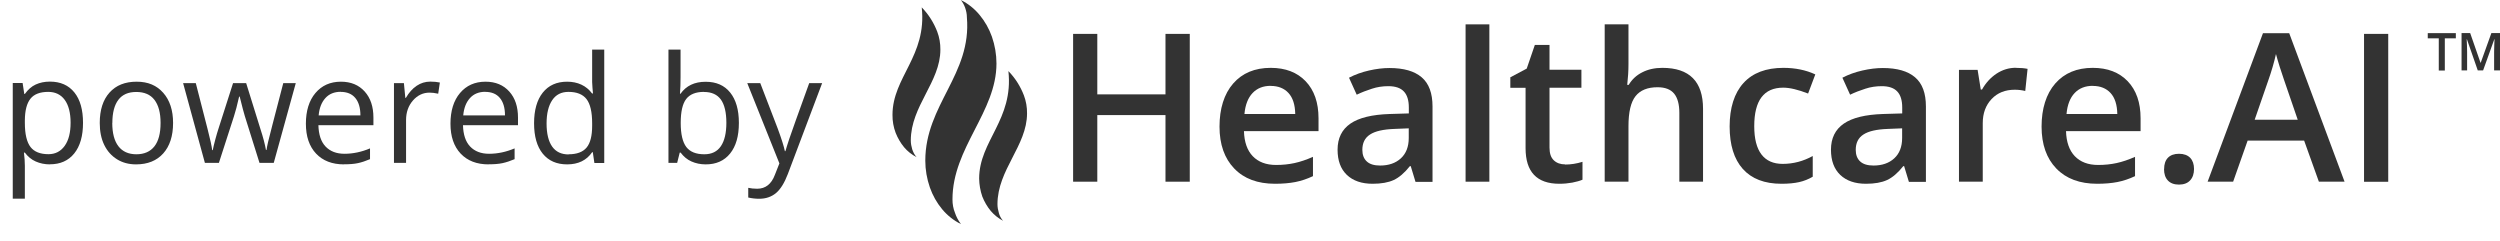
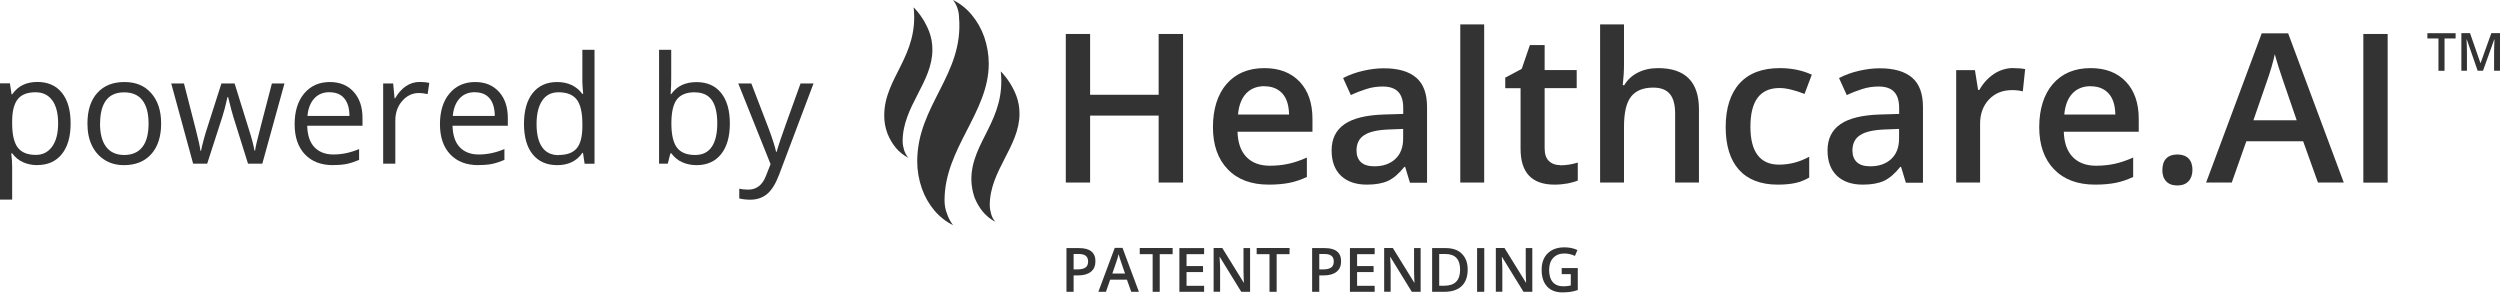
- <svg xmlns="http://www.w3.org/2000/svg" id="Layer_1" data-name="Layer 1" viewBox="0 0 301.74 28.99">
+ <svg xmlns="http://www.w3.org/2000/svg" id="Layer_1" data-name="Layer 1" viewBox="0 0 300.2 35.11">
  <defs>
    <style>
      .cls-1 {
        fill: #333;
-       }
- 
-       .cls-2 {
-         isolation: isolate;
      }
    </style>
  </defs>
  <g id="Group_8" data-name="Group 8">
    <g id="Group_6" data-name="Group 6">
      <g id="catalyst-flame">
-         <path id="Path_185" data-name="Path 185" class="cls-1" d="m115.97,27.04c-.87-.43-1.63-1.04-2.25-1.78-.65-.78-1.15-1.67-1.49-2.64-.36-1.04-.55-2.13-.55-3.23,0-6.76,5.61-10.41,5.02-17.3,0-.39-.08-.78-.21-1.15-.12-.34-.29-.65-.51-.93.87.43,1.63,1.04,2.25,1.79.65.78,1.15,1.67,1.49,2.63.36,1.04.55,2.13.55,3.23,0,5.87-5.31,10.16-5.31,16.41,0,.55.09,1.1.3,1.61.16.49.41.95.72,1.36" />
-         <path id="Path_186" data-name="Path 186" class="cls-1" d="m121.07,26.65c-.57-.3-1.07-.7-1.49-1.19-.43-.52-.77-1.11-1.02-1.74-.24-.7-.37-1.43-.38-2.17,0-4.55,4.17-7.1,3.53-12.97.82.84,1.45,1.84,1.87,2.93.26.69.39,1.43.38,2.17,0,3.91-3.57,6.8-3.57,10.97,0,.36.07.72.17,1.06.09.35.27.67.51.94" />
-         <path id="Path_187" data-name="Path 187" class="cls-1" d="m110.61,18.96c-.57-.3-1.08-.7-1.49-1.19-.43-.52-.77-1.11-1.02-1.74-.26-.69-.39-1.43-.38-2.17,0-4.55,4.17-7.1,3.53-12.97.82.84,1.45,1.84,1.87,2.93.26.69.39,1.43.38,2.17,0,3.91-3.57,6.8-3.57,10.97,0,.36.07.72.17,1.06.11.34.28.66.51.93" />
+         <path id="Path_185" data-name="Path 185" class="cls-1" d="m114.43,27.03c-.87-.43-1.63-1.04-2.25-1.78-.65-.78-1.15-1.67-1.49-2.64-.36-1.04-.55-2.13-.55-3.23,0-6.76,5.61-10.41,5.02-17.3,0-.39-.08-.78-.21-1.15-.12-.34-.29-.65-.51-.93.87.43,1.63,1.04,2.25,1.79.65.78,1.15,1.67,1.49,2.63.36,1.04.55,2.13.55,3.23,0,5.87-5.31,10.16-5.31,16.41,0,.55.09,1.1.3,1.61.16.49.41.95.72,1.36" />
+         <path id="Path_186" data-name="Path 186" class="cls-1" d="m119.53,26.64c-.57-.3-1.07-.7-1.49-1.19-.43-.52-.77-1.11-1.02-1.74-.24-.7-.37-1.43-.38-2.17,0-4.55,4.17-7.1,3.53-12.97.82.84,1.45,1.84,1.87,2.93.26.69.39,1.43.38,2.17,0,3.91-3.57,6.8-3.57,10.97,0,.36.07.72.17,1.06.09.35.27.67.51.94" />
+         <path id="Path_187" data-name="Path 187" class="cls-1" d="m109.07,18.95c-.57-.3-1.08-.7-1.49-1.19-.43-.52-.77-1.11-1.02-1.74-.26-.69-.39-1.43-.38-2.17,0-4.55,4.17-7.1,3.53-12.97.82.84,1.45,1.84,1.87,2.93.26.69.39,1.43.38,2.17,0,3.91-3.57,6.8-3.57,10.97,0,.36.07.72.17,1.06.11.34.28.66.51.93" />
      </g>
-       <g id="powered_by" data-name="powered by" class="cls-2">
-         <g class="cls-2">
-           <path class="cls-1" d="m6.03,19.84c-.63,0-1.2-.12-1.72-.35s-.95-.59-1.31-1.07h-.11c.07.56.11,1.1.11,1.6v3.96h-1.46v-13.96h1.19l.2,1.32h.07c.38-.53.81-.91,1.31-1.14s1.07-.35,1.71-.35c1.28,0,2.26.44,2.96,1.31s1.04,2.1,1.04,3.67-.35,2.81-1.06,3.69c-.71.88-1.69,1.31-2.94,1.31Zm-.21-8.75c-.98,0-1.7.27-2.14.82s-.67,1.41-.68,2.6v.32c0,1.35.23,2.32.68,2.91.45.58,1.17.87,2.17.87.83,0,1.48-.34,1.96-1.01s.71-1.6.71-2.79-.24-2.12-.71-2.76c-.47-.64-1.14-.96-1.99-.96Z" />
-           <path class="cls-1" d="m20.89,14.84c0,1.57-.4,2.8-1.19,3.68-.79.88-1.88,1.32-3.28,1.32-.86,0-1.63-.2-2.29-.61s-1.18-.98-1.55-1.74-.54-1.64-.54-2.65c0-1.57.39-2.79,1.18-3.67s1.88-1.31,3.27-1.31,2.42.45,3.21,1.34,1.19,2.11,1.19,3.64Zm-7.34,0c0,1.23.25,2.17.74,2.81s1.22.97,2.17.97,1.68-.32,2.18-.96c.5-.64.74-1.58.74-2.82s-.25-2.15-.74-2.79-1.23-.95-2.19-.95-1.68.31-2.16.94-.73,1.56-.73,2.8Z" />
-           <path class="cls-1" d="m31.32,19.66l-1.77-5.65c-.11-.35-.32-1.13-.62-2.35h-.07c-.23,1.03-.44,1.82-.62,2.37l-1.82,5.63h-1.69l-2.63-9.63h1.53c.62,2.42,1.09,4.26,1.42,5.53s.51,2.12.56,2.56h.07c.06-.33.17-.77.31-1.3.14-.53.27-.95.37-1.26l1.77-5.53h1.58l1.72,5.53c.33,1.01.55,1.86.67,2.54h.07c.02-.21.09-.54.19-.98s.71-2.8,1.83-7.09h1.51l-2.66,9.63h-1.73Z" />
-           <path class="cls-1" d="m41.52,19.84c-1.42,0-2.55-.43-3.37-1.3s-1.23-2.07-1.23-3.61.38-2.79,1.15-3.7,1.79-1.37,3.08-1.37c1.21,0,2.16.4,2.87,1.19s1.05,1.84,1.05,3.14v.92h-6.64c.03,1.13.31,1.99.86,2.57s1.31.88,2.29.88c1.04,0,2.06-.22,3.08-.65v1.3c-.52.22-1,.38-1.46.48-.46.1-1.02.14-1.67.14Zm-.4-8.76c-.77,0-1.39.25-1.85.76s-.73,1.2-.81,2.09h5.04c0-.92-.21-1.62-.62-2.11-.41-.49-1-.73-1.76-.73Z" />
-           <path class="cls-1" d="m51.94,9.85c.43,0,.81.04,1.15.11l-.2,1.35c-.4-.09-.75-.13-1.05-.13-.78,0-1.45.32-2,.95s-.83,1.42-.83,2.36v5.17h-1.46v-9.63h1.2l.17,1.78h.07c.36-.63.79-1.11,1.29-1.45s1.06-.51,1.66-.51Z" />
-           <path class="cls-1" d="m58.97,19.84c-1.42,0-2.55-.43-3.37-1.3s-1.23-2.07-1.23-3.61.38-2.79,1.15-3.7,1.79-1.37,3.08-1.37c1.21,0,2.16.4,2.87,1.19s1.05,1.84,1.05,3.14v.92h-6.64c.03,1.13.31,1.99.86,2.57s1.31.88,2.29.88c1.04,0,2.06-.22,3.08-.65v1.3c-.52.22-1,.38-1.46.48-.46.1-1.02.14-1.67.14Zm-.4-8.76c-.77,0-1.39.25-1.85.76s-.73,1.2-.81,2.09h5.04c0-.92-.21-1.62-.62-2.11-.41-.49-1-.73-1.76-.73Z" />
-           <path class="cls-1" d="m71.55,18.37h-.08c-.67.98-1.68,1.47-3.02,1.47-1.26,0-2.24-.43-2.94-1.29s-1.05-2.09-1.05-3.67.35-2.82,1.05-3.7,1.68-1.32,2.94-1.32,2.31.47,3.01,1.42h.11l-.06-.69-.04-.68v-3.92h1.46v13.68h-1.19l-.19-1.29Zm-2.92.25c1,0,1.72-.27,2.17-.81.45-.54.67-1.42.67-2.62v-.31c0-1.37-.23-2.34-.68-2.92-.45-.58-1.18-.87-2.18-.87-.86,0-1.51.33-1.96,1-.45.67-.68,1.6-.68,2.82s.23,2.16.68,2.79,1.11.94,1.99.94Z" />
-           <path class="cls-1" d="m85.18,9.87c1.27,0,2.25.43,2.95,1.3s1.05,2.09,1.05,3.67-.35,2.81-1.06,3.69c-.71.88-1.69,1.31-2.94,1.31-.63,0-1.2-.12-1.72-.35s-.95-.59-1.31-1.07h-.11l-.31,1.24h-1.05V5.99h1.46v3.32c0,.74-.02,1.41-.07,2h.07c.68-.96,1.69-1.44,3.02-1.44Zm-.21,1.22c-1,0-1.71.29-2.15.86-.44.57-.66,1.53-.66,2.89s.23,2.32.68,2.91c.45.58,1.17.87,2.17.87.9,0,1.56-.33,2-.98.44-.65.66-1.59.66-2.82s-.22-2.19-.66-2.8-1.12-.92-2.04-.92Z" />
-           <path class="cls-1" d="m90.2,10.03h1.56l2.11,5.49c.46,1.25.75,2.16.86,2.72h.07c.08-.3.24-.81.48-1.53.24-.72,1.04-2.95,2.39-6.68h1.56l-4.14,10.97c-.41,1.08-.89,1.85-1.44,2.31-.55.45-1.22.68-2.02.68-.45,0-.88-.05-1.32-.15v-1.17c.32.07.68.11,1.08.11,1,0,1.72-.56,2.14-1.69l.54-1.37-3.88-9.69Z" />
+       <g id="powered_by" data-name="powered by">
+         <g>
+           <path class="cls-1" d="m4.49,19.83c-.63,0-1.2-.12-1.72-.35s-.95-.59-1.31-1.07h-.11c.07.56.11,1.1.11,1.6v3.96H0v-13.96h1.19l.2,1.32h.07c.38-.53.81-.91,1.31-1.14s1.07-.35,1.71-.35c1.28,0,2.26.44,2.96,1.31s1.04,2.1,1.04,3.67-.35,2.81-1.06,3.69c-.71.88-1.69,1.31-2.94,1.31h0Zm-.21-8.75c-.98,0-1.7.27-2.14.82s-.67,1.41-.68,2.6v.32c0,1.35.23,2.32.68,2.91.45.58,1.17.87,2.17.87.83,0,1.48-.34,1.96-1.01.48-.67.71-1.6.71-2.79s-.24-2.12-.71-2.76c-.47-.64-1.14-.96-1.99-.96Z" />
+           <path class="cls-1" d="m19.35,14.83c0,1.57-.4,2.8-1.19,3.68-.79.88-1.88,1.32-3.28,1.32-.86,0-1.63-.2-2.29-.61s-1.18-.98-1.55-1.74-.54-1.64-.54-2.65c0-1.57.39-2.79,1.18-3.67s1.88-1.31,3.27-1.31,2.42.45,3.21,1.34,1.19,2.11,1.19,3.64Zm-7.34,0c0,1.23.25,2.17.74,2.81s1.22.97,2.17.97,1.68-.32,2.18-.96.74-1.58.74-2.82-.25-2.15-.74-2.79-1.23-.95-2.19-.95-1.68.31-2.16.94-.73,1.56-.73,2.8h-.01Z" />
+           <path class="cls-1" d="m29.78,19.65l-1.77-5.65c-.11-.35-.32-1.13-.62-2.35h-.07c-.23,1.03-.44,1.82-.62,2.37l-1.82,5.63h-1.69l-2.63-9.63h1.53c.62,2.42,1.09,4.26,1.42,5.53.33,1.27.51,2.12.56,2.56h.07c.06-.33.17-.77.31-1.3.14-.53.27-.95.37-1.26l1.77-5.53h1.58l1.72,5.53c.33,1.01.55,1.86.67,2.54h.07c.02-.21.09-.54.19-.98s.71-2.8,1.83-7.09h1.51l-2.66,9.63h-1.73.01Z" />
+           <path class="cls-1" d="m39.98,19.83c-1.42,0-2.55-.43-3.37-1.3s-1.23-2.07-1.23-3.61.38-2.79,1.15-3.7,1.79-1.37,3.08-1.37c1.21,0,2.16.4,2.87,1.19s1.05,1.84,1.05,3.14v.92h-6.64c.03,1.13.31,1.99.86,2.57s1.31.88,2.29.88c1.04,0,2.06-.22,3.08-.65v1.3c-.52.22-1,.38-1.46.48s-1.02.14-1.67.14h-.01Zm-.4-8.76c-.77,0-1.39.25-1.85.76s-.73,1.2-.81,2.09h5.04c0-.92-.21-1.62-.62-2.11s-1-.73-1.76-.73h0Z" />
+           <path class="cls-1" d="m50.4,9.84c.43,0,.81.04,1.15.11l-.2,1.35c-.4-.09-.75-.13-1.05-.13-.78,0-1.45.32-2,.95s-.83,1.42-.83,2.36v5.17h-1.46v-9.63h1.2l.17,1.78h.07c.36-.63.79-1.11,1.29-1.45s1.06-.51,1.66-.51Z" />
+           <path class="cls-1" d="m57.43,19.83c-1.42,0-2.55-.43-3.37-1.3s-1.23-2.07-1.23-3.61.38-2.79,1.15-3.7,1.79-1.37,3.08-1.37c1.21,0,2.16.4,2.87,1.19s1.05,1.84,1.05,3.14v.92h-6.64c.03,1.13.31,1.99.86,2.57s1.31.88,2.29.88c1.04,0,2.06-.22,3.08-.65v1.3c-.52.22-1,.38-1.46.48s-1.02.14-1.67.14h-.01Zm-.4-8.76c-.77,0-1.39.25-1.85.76s-.73,1.2-.81,2.09h5.04c0-.92-.21-1.62-.62-2.11s-1-.73-1.76-.73h0Z" />
+           <path class="cls-1" d="m70.01,18.36h-.08c-.67.98-1.68,1.47-3.02,1.47-1.26,0-2.24-.43-2.94-1.29s-1.05-2.09-1.05-3.67.35-2.82,1.05-3.7,1.68-1.32,2.94-1.32,2.31.47,3.01,1.42h.11l-.06-.69-.04-.68v-3.92h1.46v13.68h-1.19l-.19-1.29h0Zm-2.92.25c1,0,1.72-.27,2.17-.81.45-.54.67-1.42.67-2.62v-.31c0-1.37-.23-2.34-.68-2.92s-1.18-.87-2.18-.87c-.86,0-1.51.33-1.96,1s-.68,1.6-.68,2.82.23,2.16.68,2.79,1.11.94,1.99.94v-.02Z" />
+           <path class="cls-1" d="m83.64,9.86c1.27,0,2.25.43,2.95,1.3s1.05,2.09,1.05,3.67-.35,2.81-1.06,3.69c-.71.88-1.69,1.31-2.94,1.31-.63,0-1.2-.12-1.72-.35s-.95-.59-1.31-1.07h-.11l-.31,1.24h-1.05V5.98h1.46v3.32c0,.74-.02,1.41-.07,2h.07c.68-.96,1.69-1.44,3.02-1.44h.02Zm-.21,1.22c-1,0-1.71.29-2.15.86s-.66,1.53-.66,2.89.23,2.32.68,2.91c.45.58,1.17.87,2.17.87.9,0,1.56-.33,2-.98s.66-1.59.66-2.82-.22-2.19-.66-2.8-1.12-.92-2.04-.92h0Z" />
+           <path class="cls-1" d="m88.66,10.02h1.56l2.11,5.49c.46,1.25.75,2.16.86,2.72h.07c.08-.3.24-.81.48-1.53.24-.72,1.04-2.95,2.39-6.68h1.56l-4.14,10.97c-.41,1.08-.89,1.85-1.44,2.31-.55.45-1.22.68-2.02.68-.45,0-.88-.05-1.32-.15v-1.17c.32.07.68.11,1.08.11,1,0,1.72-.56,2.14-1.69l.54-1.37-3.88-9.69h0Z" />
        </g>
      </g>
-       <g id="Healthcare.AI" class="cls-2">
-         <g class="cls-2">
-           <path class="cls-1" d="m143.6,21.93h-2.93v-8.04h-8.23v8.04h-2.92V4.09h2.92v7.3h8.23v-7.3h2.93v17.85Z" />
-           <path class="cls-1" d="m153.89,22.18c-2.1,0-3.74-.61-4.92-1.84-1.18-1.22-1.78-2.91-1.78-5.06s.55-3.94,1.65-5.2c1.1-1.26,2.61-1.89,4.53-1.89,1.78,0,3.19.54,4.22,1.62,1.03,1.08,1.55,2.57,1.55,4.47v1.55h-9c.04,1.31.39,2.32,1.06,3.02.67.7,1.61,1.06,2.82,1.06.8,0,1.54-.08,2.23-.23s1.43-.4,2.22-.75v2.33c-.7.33-1.41.57-2.12.71-.72.14-1.53.21-2.45.21Zm-.52-11.82c-.91,0-1.64.29-2.19.87-.55.58-.88,1.42-.98,2.53h6.13c-.02-1.12-.29-1.96-.81-2.53-.52-.57-1.24-.86-2.15-.86Z" />
-           <path class="cls-1" d="m170.84,21.93l-.57-1.88h-.1c-.65.82-1.31,1.38-1.96,1.68s-1.51.45-2.54.45c-1.33,0-2.36-.36-3.11-1.07-.75-.72-1.12-1.73-1.12-3.04,0-1.39.52-2.44,1.55-3.15,1.03-.71,2.61-1.09,4.72-1.16l2.33-.07v-.72c0-.86-.2-1.51-.6-1.93-.4-.43-1.03-.64-1.87-.64-.69,0-1.36.1-1.99.31-.63.2-1.25.44-1.83.72l-.93-2.05c.73-.38,1.53-.67,2.41-.87.87-.2,1.69-.3,2.47-.3,1.72,0,3.01.37,3.89,1.12s1.31,1.92,1.31,3.53v9.09h-2.05Zm-4.27-1.95c1.04,0,1.88-.29,2.51-.87.63-.58.95-1.4.95-2.45v-1.17l-1.73.07c-1.35.05-2.33.27-2.95.68-.62.4-.92,1.02-.92,1.85,0,.6.18,1.07.54,1.4.36.33.89.49,1.61.49Z" />
-           <path class="cls-1" d="m179.76,21.93h-2.87V2.94h2.87v18.99Z" />
-           <path class="cls-1" d="m188.9,19.86c.7,0,1.4-.11,2.1-.33v2.16c-.32.14-.73.25-1.23.35-.5.09-1.02.14-1.56.14-2.72,0-4.08-1.43-4.08-4.3v-7.28h-1.84v-1.27l1.98-1.05.98-2.86h1.77v3h3.85v2.17h-3.85v7.23c0,.69.17,1.2.52,1.53.35.33.8.49,1.36.49Z" />
-           <path class="cls-1" d="m205.57,21.93h-2.88v-8.3c0-1.04-.21-1.82-.63-2.33-.42-.51-1.08-.77-2-.77-1.21,0-2.09.36-2.66,1.08-.57.72-.85,1.93-.85,3.62v6.7h-2.87V2.94h2.87v4.82c0,.77-.05,1.6-.15,2.48h.18c.39-.65.93-1.16,1.63-1.51.7-.36,1.51-.54,2.43-.54,3.27,0,4.91,1.65,4.91,4.94v8.8Z" />
-           <path class="cls-1" d="m215.01,22.18c-2.04,0-3.59-.6-4.66-1.79-1.06-1.19-1.59-2.9-1.59-5.13s.56-4.02,1.67-5.24c1.11-1.22,2.72-1.83,4.82-1.83,1.42,0,2.71.26,3.85.79l-.87,2.31c-1.21-.47-2.21-.71-3-.71-2.34,0-3.5,1.55-3.5,4.65,0,1.51.29,2.65.87,3.41.58.76,1.43,1.14,2.56,1.14,1.28,0,2.49-.32,3.63-.95v2.5c-.51.3-1.06.52-1.64.65-.58.13-1.29.2-2.12.2Z" />
-           <path class="cls-1" d="m230.39,21.93l-.57-1.88h-.1c-.65.82-1.31,1.38-1.96,1.68s-1.51.45-2.54.45c-1.33,0-2.36-.36-3.11-1.07-.75-.72-1.12-1.73-1.12-3.04,0-1.39.52-2.44,1.55-3.15,1.03-.71,2.61-1.09,4.72-1.16l2.33-.07v-.72c0-.86-.2-1.51-.6-1.93-.4-.43-1.03-.64-1.87-.64-.69,0-1.36.1-1.99.31-.63.2-1.25.44-1.83.72l-.93-2.05c.73-.38,1.53-.67,2.41-.87.87-.2,1.69-.3,2.47-.3,1.72,0,3.01.37,3.89,1.12s1.31,1.92,1.31,3.53v9.09h-2.05Zm-4.27-1.95c1.04,0,1.88-.29,2.51-.87.63-.58.95-1.4.95-2.45v-1.17l-1.73.07c-1.35.05-2.33.27-2.95.68-.62.4-.92,1.02-.92,1.85,0,.6.18,1.07.54,1.4.36.33.89.49,1.61.49Z" />
-           <path class="cls-1" d="m243.29,8.19c.58,0,1.05.04,1.43.12l-.28,2.67c-.41-.1-.83-.15-1.27-.15-1.15,0-2.08.37-2.79,1.12-.71.75-1.07,1.72-1.07,2.92v7.06h-2.87v-13.5h2.25l.38,2.38h.15c.45-.8,1.03-1.44,1.75-1.92.72-.47,1.5-.71,2.33-.71Z" />
-           <path class="cls-1" d="m253.12,22.18c-2.1,0-3.74-.61-4.93-1.84-1.18-1.22-1.78-2.91-1.78-5.06s.55-3.94,1.65-5.2c1.1-1.26,2.61-1.89,4.53-1.89,1.78,0,3.19.54,4.22,1.62,1.03,1.08,1.55,2.57,1.55,4.47v1.55h-9c.04,1.31.39,2.32,1.06,3.02.67.7,1.61,1.06,2.82,1.06.8,0,1.54-.08,2.23-.23.69-.15,1.43-.4,2.22-.75v2.33c-.7.33-1.41.57-2.12.71-.72.14-1.53.21-2.45.21Zm-.53-11.82c-.91,0-1.64.29-2.19.87-.55.58-.88,1.42-.98,2.53h6.13c-.02-1.12-.29-1.96-.81-2.53-.52-.57-1.24-.86-2.15-.86Z" />
-           <path class="cls-1" d="m261.2,20.41c0-.59.15-1.05.46-1.37.31-.32.76-.48,1.34-.48s1.04.17,1.35.49c.31.33.46.78.46,1.35s-.16,1.04-.47,1.37c-.31.34-.76.51-1.35.51s-1.03-.17-1.34-.5c-.31-.33-.46-.79-.46-1.38Z" />
-           <path class="cls-1" d="m279.88,21.93l-1.78-4.96h-6.82l-1.75,4.96h-3.08l6.68-17.92h3.17l6.68,17.92h-3.1Zm-2.55-7.47l-1.67-4.86c-.12-.33-.29-.84-.51-1.54s-.36-1.21-.45-1.54c-.22,1-.54,2.1-.96,3.28l-1.61,4.65h5.2Z" />
-           <path class="cls-1" d="m285.33,21.93V4.09h2.92v17.85h-2.92Z" />
+       <g id="Healthcare.AI">
+         <g>
+           <path class="cls-1" d="m142.06,21.92h-2.93v-8.04h-8.23v8.04h-2.92V4.08h2.92v7.3h8.23v-7.3h2.93v17.85h0Z" />
+           <path class="cls-1" d="m152.35,22.17c-2.1,0-3.74-.61-4.92-1.84-1.18-1.22-1.78-2.91-1.78-5.06s.55-3.94,1.65-5.2c1.1-1.26,2.61-1.89,4.53-1.89,1.78,0,3.19.54,4.22,1.62s1.55,2.57,1.55,4.47v1.55h-9c.04,1.31.39,2.32,1.06,3.02.67.7,1.61,1.06,2.82,1.06.8,0,1.54-.08,2.23-.23s1.43-.4,2.22-.75v2.33c-.7.33-1.41.57-2.12.71-.72.14-1.53.21-2.45.21h-.01Zm-.52-11.82c-.91,0-1.64.29-2.19.87s-.88,1.42-.98,2.53h6.13c-.02-1.12-.29-1.96-.81-2.53s-1.24-.86-2.15-.86h0Z" />
+           <path class="cls-1" d="m169.3,21.92l-.57-1.88h-.1c-.65.82-1.31,1.38-1.96,1.68s-1.51.45-2.54.45c-1.33,0-2.36-.36-3.11-1.07-.75-.72-1.12-1.73-1.12-3.04,0-1.39.52-2.44,1.55-3.15,1.03-.71,2.61-1.09,4.72-1.16l2.33-.07v-.72c0-.86-.2-1.51-.6-1.93-.4-.43-1.03-.64-1.87-.64-.69,0-1.36.1-1.99.31-.63.2-1.25.44-1.83.72l-.93-2.05c.73-.38,1.53-.67,2.41-.87.87-.2,1.69-.3,2.47-.3,1.72,0,3.01.37,3.89,1.12s1.31,1.92,1.31,3.53v9.09h-2.05v-.02Zm-4.27-1.95c1.04,0,1.88-.29,2.51-.87.63-.58.95-1.4.95-2.45v-1.17l-1.73.07c-1.35.05-2.33.27-2.95.68-.62.4-.92,1.02-.92,1.85,0,.6.18,1.07.54,1.4s.89.49,1.61.49h0Z" />
+           <path class="cls-1" d="m178.22,21.92h-2.87V2.93h2.87v18.99Z" />
+           <path class="cls-1" d="m187.36,19.85c.7,0,1.4-.11,2.1-.33v2.16c-.32.14-.73.25-1.23.35-.5.09-1.02.14-1.56.14-2.72,0-4.08-1.43-4.08-4.3v-7.28h-1.84v-1.27l1.98-1.05.98-2.86h1.77v3h3.85v2.17h-3.85v7.23c0,.69.17,1.2.52,1.53s.8.49,1.36.49v.02Z" />
+           <path class="cls-1" d="m204.03,21.92h-2.88v-8.3c0-1.04-.21-1.82-.63-2.33s-1.08-.77-2-.77c-1.21,0-2.09.36-2.66,1.08s-.85,1.93-.85,3.62v6.7h-2.87V2.93h2.87v4.82c0,.77-.05,1.6-.15,2.48h.18c.39-.65.93-1.16,1.63-1.51.7-.36,1.51-.54,2.43-.54,3.27,0,4.91,1.65,4.91,4.94v8.8h.02Z" />
+           <path class="cls-1" d="m213.47,22.17c-2.04,0-3.59-.6-4.66-1.79-1.06-1.19-1.59-2.9-1.59-5.13s.56-4.02,1.67-5.24,2.72-1.83,4.82-1.83c1.42,0,2.71.26,3.85.79l-.87,2.31c-1.21-.47-2.21-.71-3-.71-2.34,0-3.5,1.55-3.5,4.65,0,1.51.29,2.65.87,3.41s1.43,1.14,2.56,1.14c1.28,0,2.49-.32,3.63-.95v2.5c-.51.3-1.06.52-1.64.65s-1.29.2-2.12.2h-.02Z" />
+           <path class="cls-1" d="m228.85,21.92l-.57-1.88h-.1c-.65.82-1.31,1.38-1.96,1.68s-1.51.45-2.54.45c-1.33,0-2.36-.36-3.11-1.07-.75-.72-1.12-1.73-1.12-3.04,0-1.39.52-2.44,1.55-3.15,1.03-.71,2.61-1.09,4.72-1.16l2.33-.07v-.72c0-.86-.2-1.51-.6-1.93-.4-.43-1.03-.64-1.87-.64-.69,0-1.36.1-1.99.31-.63.2-1.25.44-1.83.72l-.93-2.05c.73-.38,1.53-.67,2.41-.87.87-.2,1.69-.3,2.47-.3,1.72,0,3.01.37,3.89,1.12s1.31,1.92,1.31,3.53v9.09h-2.05v-.02Zm-4.27-1.95c1.04,0,1.88-.29,2.51-.87.63-.58.95-1.4.95-2.45v-1.17l-1.73.07c-1.35.05-2.33.27-2.95.68-.62.4-.92,1.02-.92,1.85,0,.6.18,1.07.54,1.4s.89.49,1.61.49h0Z" />
+           <path class="cls-1" d="m241.75,8.18c.58,0,1.05.04,1.43.12l-.28,2.67c-.41-.1-.83-.15-1.27-.15-1.15,0-2.08.37-2.79,1.12-.71.75-1.07,1.72-1.07,2.92v7.06h-2.87v-13.5h2.25l.38,2.38h.15c.45-.8,1.03-1.44,1.75-1.92.72-.47,1.5-.71,2.33-.71h0Z" />
+           <path class="cls-1" d="m251.58,22.17c-2.1,0-3.74-.61-4.93-1.84-1.18-1.22-1.78-2.91-1.78-5.06s.55-3.94,1.65-5.2c1.1-1.26,2.61-1.89,4.53-1.89,1.78,0,3.19.54,4.22,1.62s1.55,2.57,1.55,4.47v1.55h-9c.04,1.31.39,2.32,1.06,3.02.67.7,1.61,1.06,2.82,1.06.8,0,1.54-.08,2.23-.23.69-.15,1.43-.4,2.22-.75v2.33c-.7.33-1.41.57-2.12.71-.72.14-1.53.21-2.45.21h0Zm-.53-11.82c-.91,0-1.64.29-2.19.87s-.88,1.42-.98,2.53h6.13c-.02-1.12-.29-1.96-.81-2.53s-1.24-.86-2.15-.86h0Z" />
+           <path class="cls-1" d="m259.66,20.4c0-.59.15-1.05.46-1.37.31-.32.76-.48,1.34-.48s1.04.17,1.35.49c.31.33.46.78.46,1.35s-.16,1.04-.47,1.37c-.31.34-.76.51-1.35.51s-1.03-.17-1.34-.5-.46-.79-.46-1.38h.01Z" />
+           <path class="cls-1" d="m278.34,21.92l-1.78-4.96h-6.82l-1.75,4.96h-3.08l6.68-17.92h3.17l6.68,17.92h-3.1Zm-2.55-7.47l-1.67-4.86c-.12-.33-.29-.84-.51-1.54s-.36-1.21-.45-1.54c-.22,1-.54,2.1-.96,3.28l-1.61,4.65h5.2Z" />
+           <path class="cls-1" d="m283.79,21.92V4.08h2.92v17.85h-2.92Z" />
        </g>
      </g>
-       <path id="Path_199" data-name="Path 199" class="cls-1" d="m295.09,8.51h-.74v-3.88h-1.33v-.63h3.39v.63h-1.33v3.88Zm3.97,0l-1.31-3.77h-.03c.03.56.05,1.08.05,1.57v2.19h-.67v-4.51h1.04l1.25,3.59h.02l1.29-3.59h1.04v4.51h-.71v-2.23c0-.22,0-.52.02-.88.01-.36.02-.58.03-.65h-.03l-1.35,3.76h-.65Z" />
+       <path id="Path_199" data-name="Path 199" class="cls-1" d="m293.55,8.5h-.74v-3.88h-1.33v-.63h3.39v.63h-1.33v3.88h0Zm3.97,0l-1.31-3.77h-.03c.03.56.05,1.08.05,1.57v2.19h-.67V3.98h1.04l1.25,3.59h.02l1.29-3.59h1.04v4.51h-.71v-2.23c0-.22,0-.52.02-.88.01-.36.02-.58.03-.65h-.03l-1.35,3.76h-.65.01Z" />
    </g>
  </g>
+   <g>
+     <path class="cls-1" d="m131.54,31.37c0,.55-.18.97-.54,1.26-.36.29-.87.44-1.53.44h-.55v1.97h-.86v-5.25h1.51c.66,0,1.15.13,1.48.4.33.27.49.66.49,1.19Zm-2.62.98h.46c.44,0,.76-.08.97-.23s.31-.39.31-.72c0-.3-.09-.53-.28-.68s-.47-.22-.86-.22h-.6v1.85Z" />
+     <path class="cls-1" d="m135.84,35.04l-.52-1.46h-2.01l-.51,1.46h-.91l1.97-5.28h.93l1.97,5.28h-.91Zm-.75-2.2l-.49-1.43c-.04-.1-.09-.25-.15-.45-.06-.21-.11-.36-.13-.45-.06.29-.16.62-.28.97l-.47,1.37h1.53Z" />
+     <path class="cls-1" d="m139.27,35.04h-.86v-4.52h-1.55v-.74h3.95v.74h-1.55v4.52Z" />
+     <path class="cls-1" d="m144.59,35.04h-2.97v-5.25h2.97v.73h-2.11v1.43h1.98v.72h-1.98v1.65h2.11v.73Z" />
+     <path class="cls-1" d="m150.1,35.04h-1.05l-2.58-4.19h-.03l.02.23c.03.45.05.85.05,1.22v2.73h-.78v-5.25h1.04l2.58,4.17h.02c0-.06-.01-.26-.03-.6s-.02-.62-.02-.81v-2.75h.79v5.25Z" />
+     <path class="cls-1" d="m153.3,35.04h-.86v-4.52h-1.54v-.74h3.95v.74h-1.55v4.52Z" />
+     <path class="cls-1" d="m161.04,31.37c0,.55-.18.97-.54,1.26-.36.29-.87.44-1.53.44h-.55v1.97h-.86v-5.25h1.51c.66,0,1.15.13,1.48.4.33.27.49.66.49,1.19Zm-2.62.98h.46c.44,0,.76-.08.97-.23.21-.15.31-.39.31-.72,0-.3-.09-.53-.28-.68s-.47-.22-.86-.22h-.6v1.85Z" />
+     <path class="cls-1" d="m165.07,35.04h-2.97v-5.25h2.97v.73h-2.11v1.43h1.98v.72h-1.98v1.65h2.11v.73Z" />
+     <path class="cls-1" d="m170.58,35.04h-1.05l-2.58-4.19h-.03l.02.23c.03.45.05.85.05,1.22v2.73h-.78v-5.25h1.04l2.58,4.17h.02c0-.06-.01-.26-.03-.6s-.02-.62-.02-.81v-2.75h.79v5.25Z" />
+     <path class="cls-1" d="m176.24,32.36c0,.87-.24,1.53-.72,1.99-.48.46-1.18.69-2.08.69h-1.47v-5.25h1.62c.84,0,1.49.22,1.95.68s.7,1.08.7,1.9Zm-.91.03c0-1.26-.59-1.89-1.77-1.89h-.74v3.81h.61c1.27,0,1.9-.64,1.9-1.93Z" />
+     <path class="cls-1" d="m177.37,35.04v-5.25h.86v5.25h-.86Z" />
+     <path class="cls-1" d="m183.99,35.04h-1.05l-2.58-4.19h-.03l.02.23c.03.45.05.85.05,1.22v2.73h-.78v-5.25h1.04l2.58,4.17h.02c0-.06-.01-.26-.03-.6s-.02-.62-.02-.81v-2.75h.79v5.25Z" />
+     <path class="cls-1" d="m187.53,32.19h1.93v2.64c-.32.1-.62.18-.91.22-.29.04-.61.06-.94.06-.8,0-1.41-.24-1.84-.71-.43-.47-.65-1.13-.65-1.99s.24-1.51.73-1.99c.49-.48,1.16-.72,2.01-.72.55,0,1.07.1,1.56.32l-.3.71c-.43-.2-.85-.29-1.28-.29-.56,0-1,.18-1.33.53-.33.35-.49.83-.49,1.44,0,.64.15,1.13.44,1.47.29.33.72.5,1.27.5.28,0,.58-.03.89-.1v-1.36h-1.09v-.74Z" />
+   </g>
</svg>
